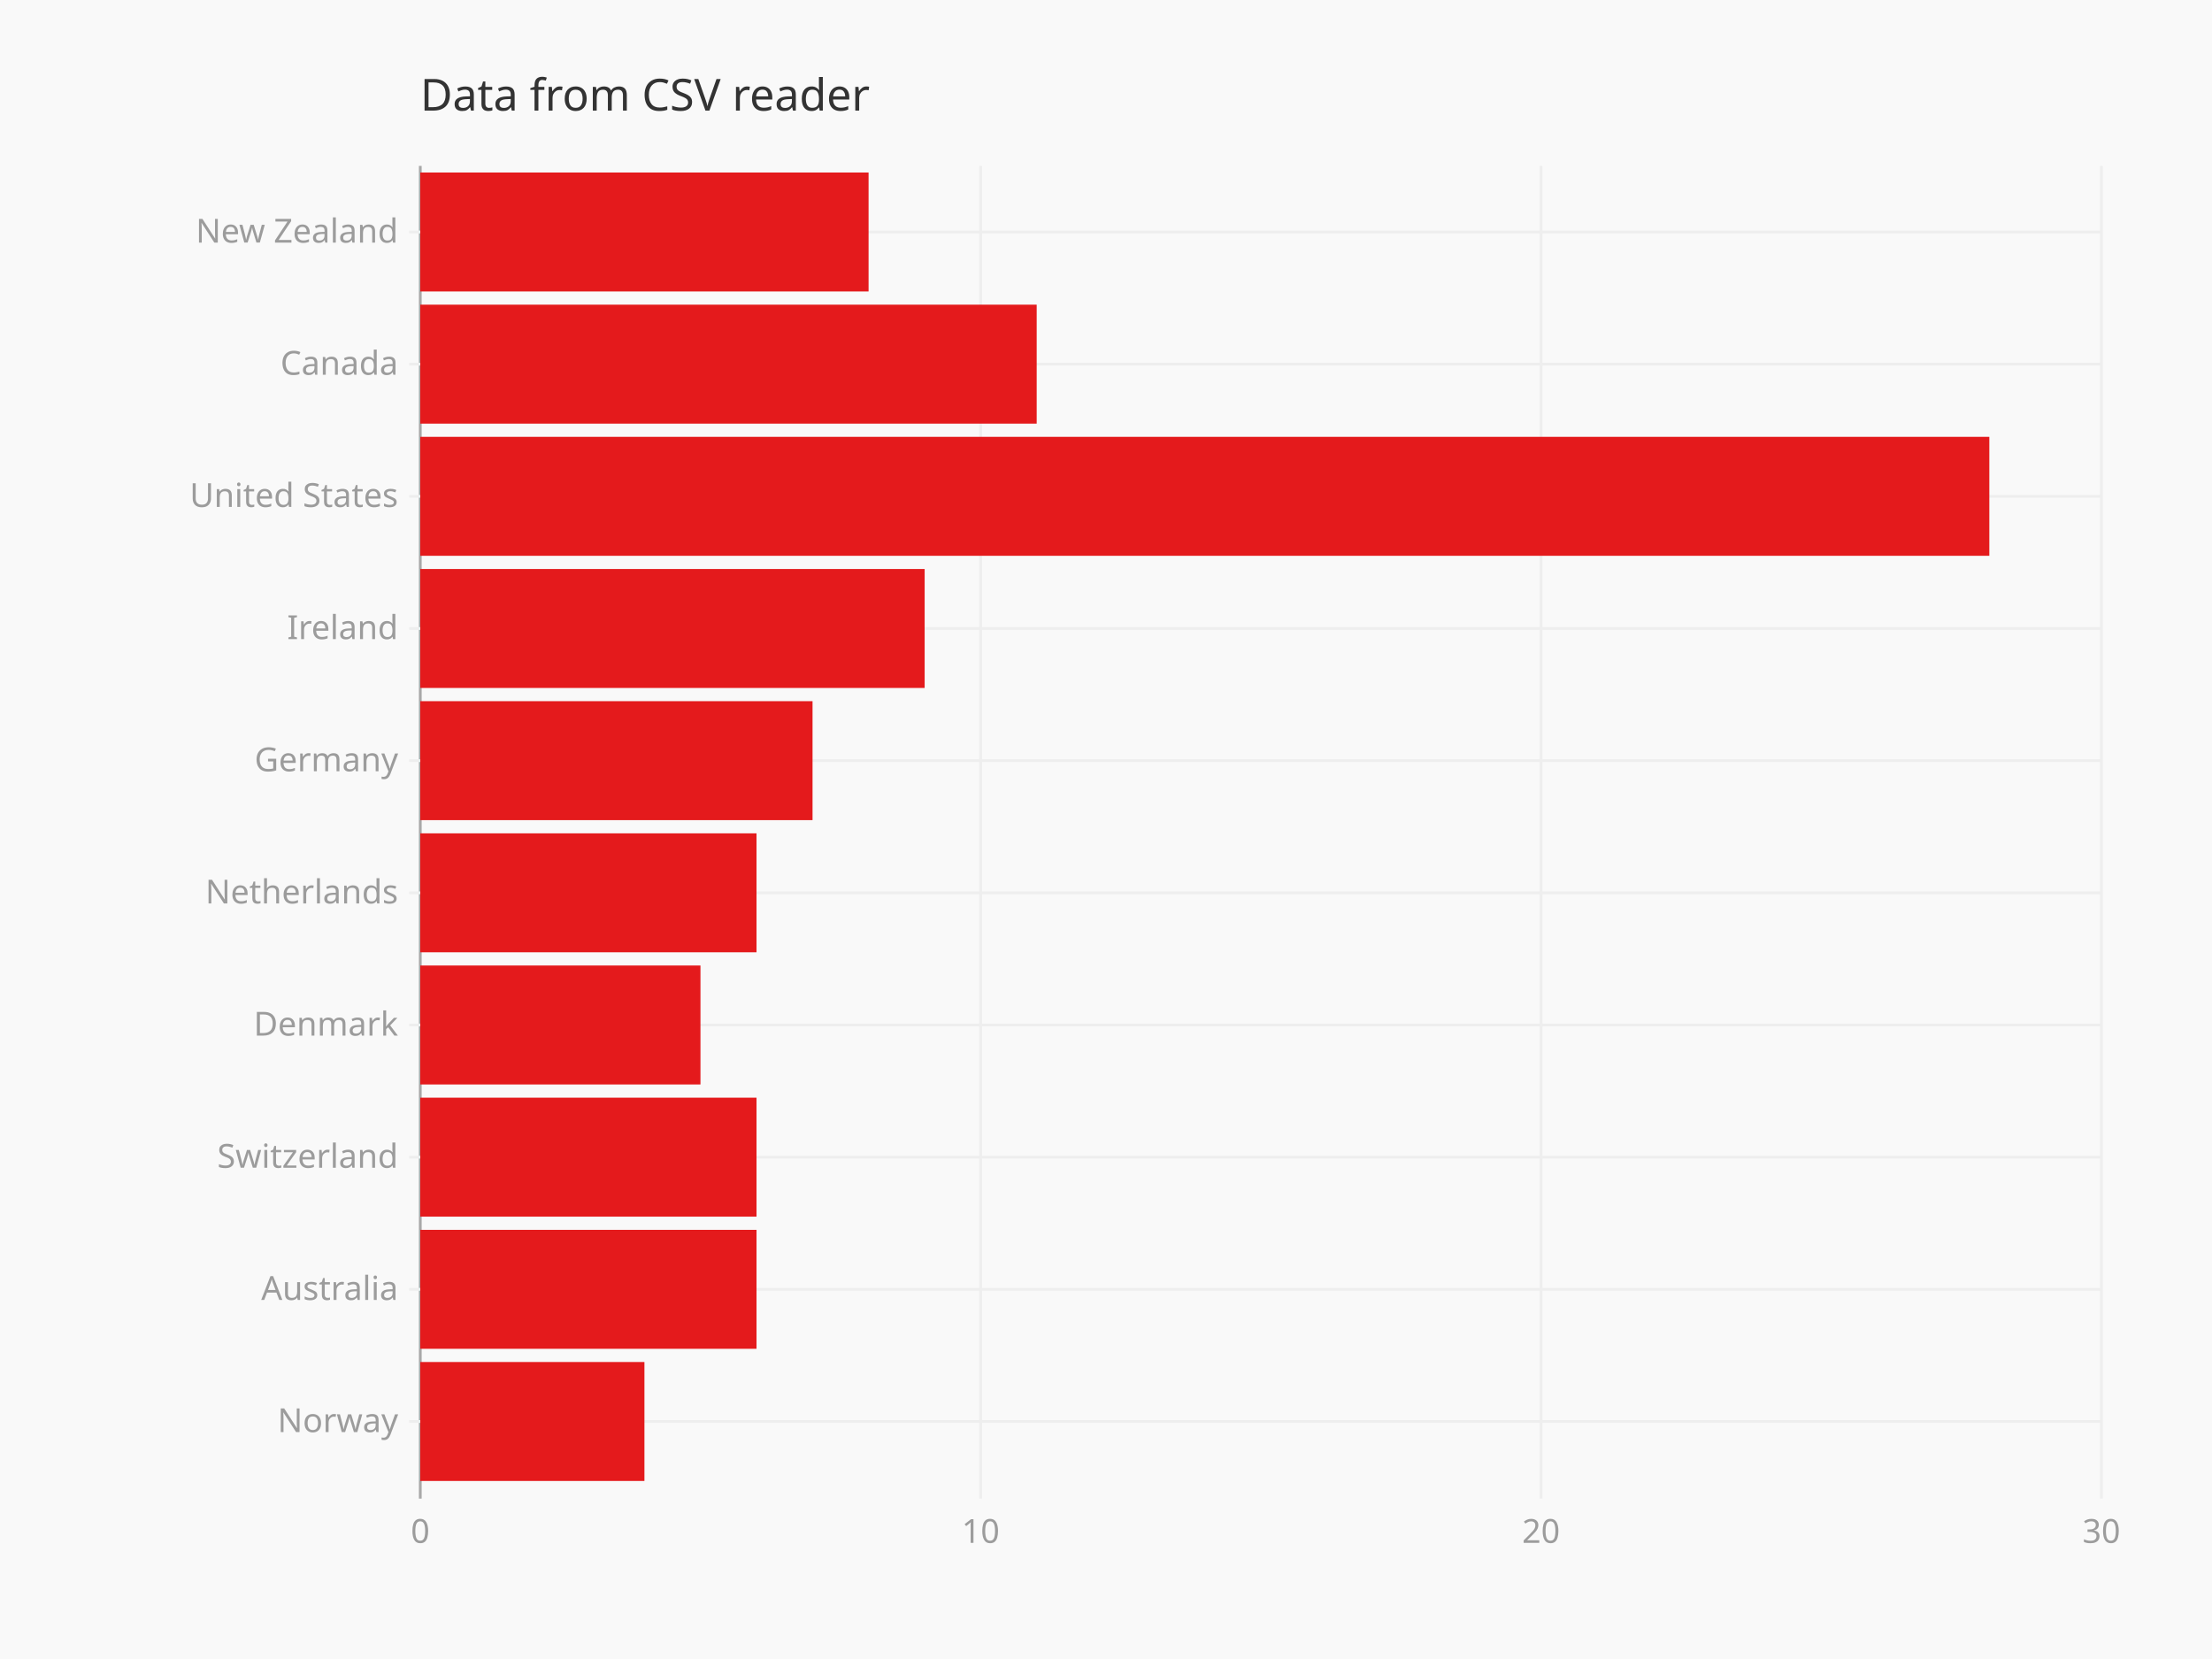
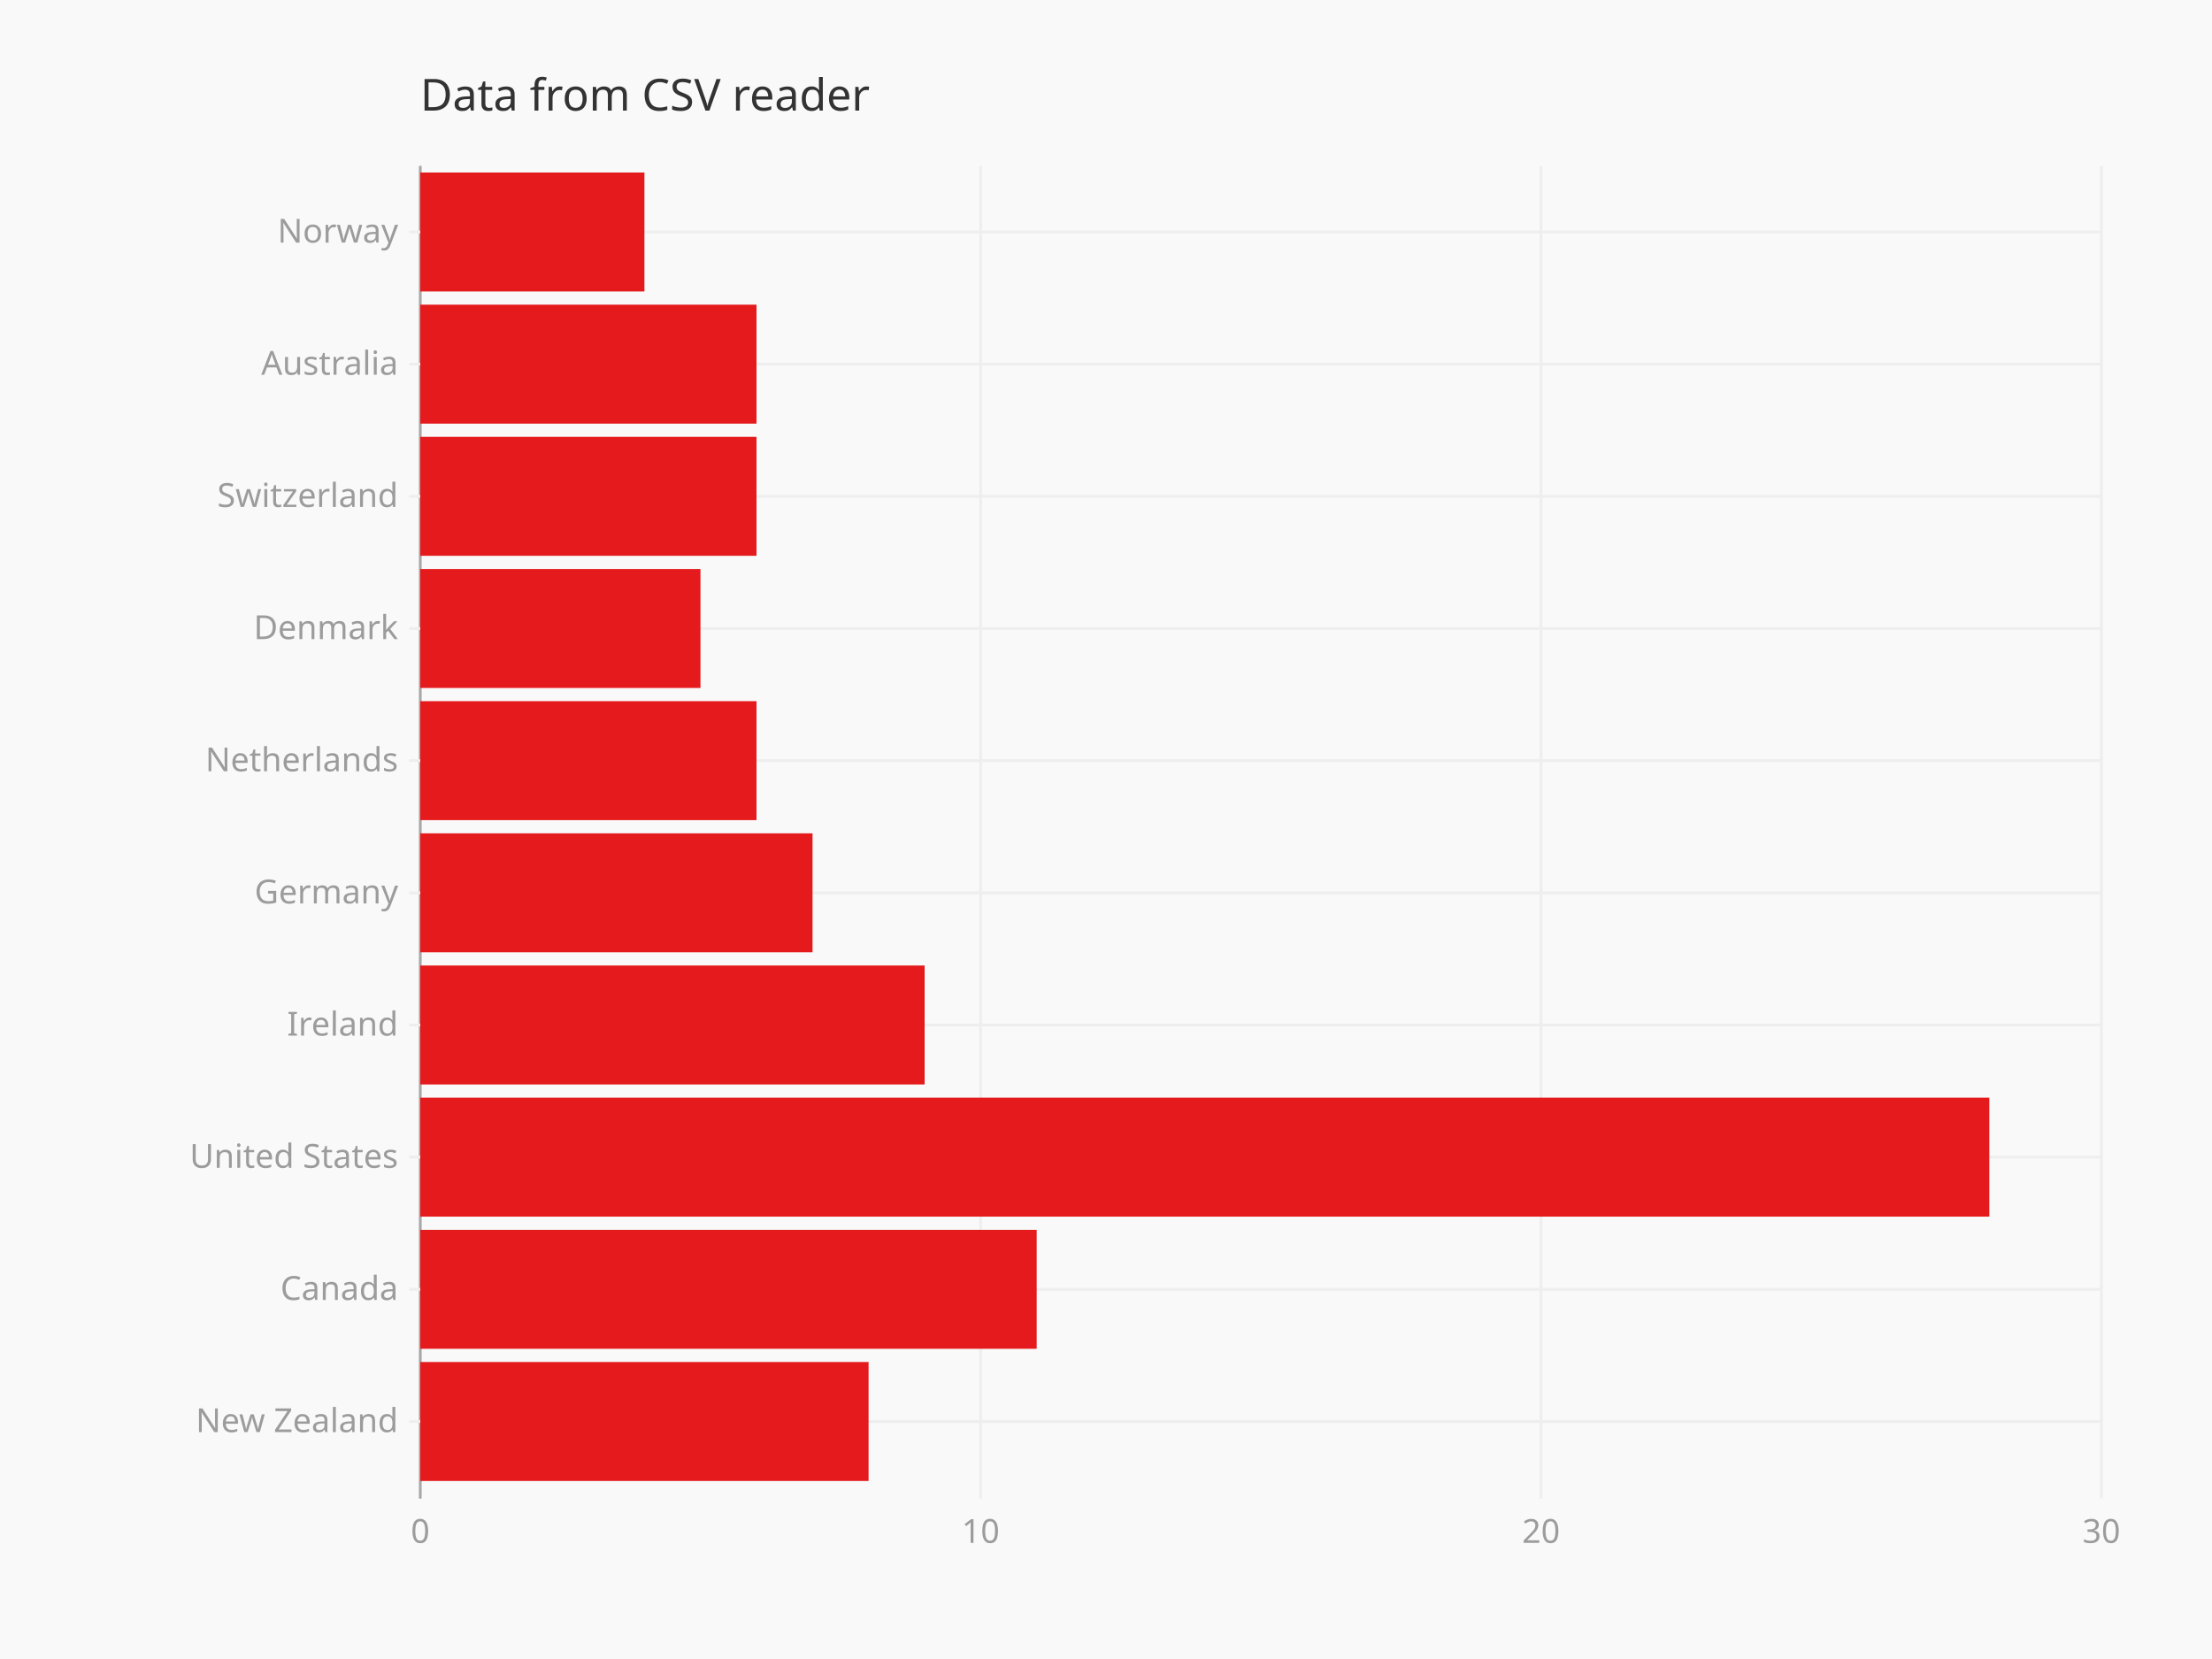
<svg xmlns="http://www.w3.org/2000/svg" height="600" version="1.1" width="800">
  <g>
    <rect fill="#f9f9f9" height="600" width="800" x="0" y="0" />
    <g transform="translate(40 40)">
      <g transform="translate(112 0)">
        <text fill="#333" font-family="Monaco" font-size="16" x="0" y="0">Data from CSV reader</text>
      </g>
      <g transform="translate(0 20)">
        <g transform="translate(112 0)">
          <g class="axis bottom">
            <g class="tick">
              <line stroke="#eee" stroke-width="1" x1="202.667" x2="202.667" y1="0" y2="482.0" />
              <text dy="1em" fill="#9c9c9c" font-family="Monaco" text-anchor="middle" x="202.667" y="486.0">10</text>
            </g>
            <g class="tick">
              <line stroke="#eee" stroke-width="1" x1="405.333" x2="405.333" y1="0" y2="482.0" />
              <text dy="1em" fill="#9c9c9c" font-family="Monaco" text-anchor="middle" x="405.333" y="486.0">20</text>
            </g>
            <g class="tick">
              <line stroke="#eee" stroke-width="1" x1="608" x2="608" y1="0" y2="482.0" />
              <text dy="1em" fill="#9c9c9c" font-family="Monaco" text-anchor="middle" x="608" y="486.0">30</text>
            </g>
            <g class="tick">
              <line stroke="#a8a8a8" stroke-width="1" x1="0" x2="0" y1="0" y2="482.0" />
              <text dy="1em" fill="#9c9c9c" font-family="Monaco" text-anchor="middle" x="0" y="486.0">0</text>
            </g>
          </g>
          <g class="axis left">
            <g class="tick">
              <line stroke="#eee" stroke-width="1" x1="-4" x2="608.0" y1="454.1" y2="454.1" />
-               <text dy="0.32em" fill="#9c9c9c" font-family="Monaco" text-anchor="end" x="-8" y="454.1">Norway</text>
+               <text dy="0.32em" fill="#9c9c9c" font-family="Monaco" text-anchor="end" x="-8" y="454.1">New Zealand</text>
            </g>
            <g class="tick">
              <line stroke="#eee" stroke-width="1" x1="-4" x2="608.0" y1="406.3" y2="406.3" />
-               <text dy="0.32em" fill="#9c9c9c" font-family="Monaco" text-anchor="end" x="-8" y="406.3">Australia</text>
+               <text dy="0.32em" fill="#9c9c9c" font-family="Monaco" text-anchor="end" x="-8" y="406.3">Canada</text>
            </g>
            <g class="tick">
              <line stroke="#eee" stroke-width="1" x1="-4" x2="608.0" y1="358.5" y2="358.5" />
-               <text dy="0.32em" fill="#9c9c9c" font-family="Monaco" text-anchor="end" x="-8" y="358.5">Switzerland</text>
+               <text dy="0.32em" fill="#9c9c9c" font-family="Monaco" text-anchor="end" x="-8" y="358.5">United States</text>
            </g>
            <g class="tick">
              <line stroke="#eee" stroke-width="1" x1="-4" x2="608.0" y1="310.7" y2="310.7" />
-               <text dy="0.32em" fill="#9c9c9c" font-family="Monaco" text-anchor="end" x="-8" y="310.7">Denmark</text>
+               <text dy="0.32em" fill="#9c9c9c" font-family="Monaco" text-anchor="end" x="-8" y="310.7">Ireland</text>
            </g>
            <g class="tick">
              <line stroke="#eee" stroke-width="1" x1="-4" x2="608.0" y1="262.9" y2="262.9" />
-               <text dy="0.32em" fill="#9c9c9c" font-family="Monaco" text-anchor="end" x="-8" y="262.9">Netherlands</text>
+               <text dy="0.32em" fill="#9c9c9c" font-family="Monaco" text-anchor="end" x="-8" y="262.9">Germany</text>
            </g>
            <g class="tick">
              <line stroke="#eee" stroke-width="1" x1="-4" x2="608.0" y1="215.1" y2="215.1" />
-               <text dy="0.32em" fill="#9c9c9c" font-family="Monaco" text-anchor="end" x="-8" y="215.1">Germany</text>
+               <text dy="0.32em" fill="#9c9c9c" font-family="Monaco" text-anchor="end" x="-8" y="215.1">Netherlands</text>
            </g>
            <g class="tick">
              <line stroke="#eee" stroke-width="1" x1="-4" x2="608.0" y1="167.3" y2="167.3" />
-               <text dy="0.32em" fill="#9c9c9c" font-family="Monaco" text-anchor="end" x="-8" y="167.3">Ireland</text>
+               <text dy="0.32em" fill="#9c9c9c" font-family="Monaco" text-anchor="end" x="-8" y="167.3">Denmark</text>
            </g>
            <g class="tick">
              <line stroke="#eee" stroke-width="1" x1="-4" x2="608.0" y1="119.5" y2="119.5" />
-               <text dy="0.32em" fill="#9c9c9c" font-family="Monaco" text-anchor="end" x="-8" y="119.5">United States</text>
+               <text dy="0.32em" fill="#9c9c9c" font-family="Monaco" text-anchor="end" x="-8" y="119.5">Switzerland</text>
            </g>
            <g class="tick">
              <line stroke="#eee" stroke-width="1" x1="-4" x2="608.0" y1="71.7" y2="71.7" />
-               <text dy="0.32em" fill="#9c9c9c" font-family="Monaco" text-anchor="end" x="-8" y="71.7">Canada</text>
+               <text dy="0.32em" fill="#9c9c9c" font-family="Monaco" text-anchor="end" x="-8" y="71.7">Australia</text>
            </g>
            <g class="tick">
              <line stroke="#eee" stroke-width="1" x1="-4" x2="608.0" y1="23.9" y2="23.9" />
-               <text dy="0.32em" fill="#9c9c9c" font-family="Monaco" text-anchor="end" x="-8" y="23.9">New Zealand</text>
+               <text dy="0.32em" fill="#9c9c9c" font-family="Monaco" text-anchor="end" x="-8" y="23.9">Norway</text>
            </g>
          </g>
          <g>
            <g class="series bars">
-               <rect fill="#e41a1c" height="43.02" width="162.133" x="0" y="2.39" />
-               <rect fill="#e41a1c" height="43.02" width="222.933" x="0" y="50.19" />
-               <rect fill="#e41a1c" height="43.02" width="567.467" x="0" y="97.99" />
-               <rect fill="#e41a1c" height="43.02" width="182.4" x="0" y="145.79" />
-               <rect fill="#e41a1c" height="43.02" width="141.867" x="0" y="193.59" />
-               <rect fill="#e41a1c" height="43.02" width="121.6" x="0" y="241.39" />
-               <rect fill="#e41a1c" height="43.02" width="101.333" x="0" y="289.19" />
-               <rect fill="#e41a1c" height="43.02" width="121.6" x="0" y="336.99" />
-               <rect fill="#e41a1c" height="43.02" width="121.6" x="0" y="384.79" />
-               <rect fill="#e41a1c" height="43.02" width="81.067" x="0" y="432.59" />
+               <rect fill="#e41a1c" height="43.02" width="162.133" x="0" y="432.59" />
+               <rect fill="#e41a1c" height="43.02" width="222.933" x="0" y="384.79" />
+               <rect fill="#e41a1c" height="43.02" width="567.467" x="0" y="336.99" />
+               <rect fill="#e41a1c" height="43.02" width="182.4" x="0" y="289.19" />
+               <rect fill="#e41a1c" height="43.02" width="141.867" x="0" y="241.39" />
+               <rect fill="#e41a1c" height="43.02" width="121.6" x="0" y="193.59" />
+               <rect fill="#e41a1c" height="43.02" width="101.333" x="0" y="145.79" />
+               <rect fill="#e41a1c" height="43.02" width="121.6" x="0" y="97.99" />
+               <rect fill="#e41a1c" height="43.02" width="121.6" x="0" y="50.19" />
+               <rect fill="#e41a1c" height="43.02" width="81.067" x="0" y="2.39" />
            </g>
          </g>
        </g>
      </g>
    </g>
  </g>
</svg>
